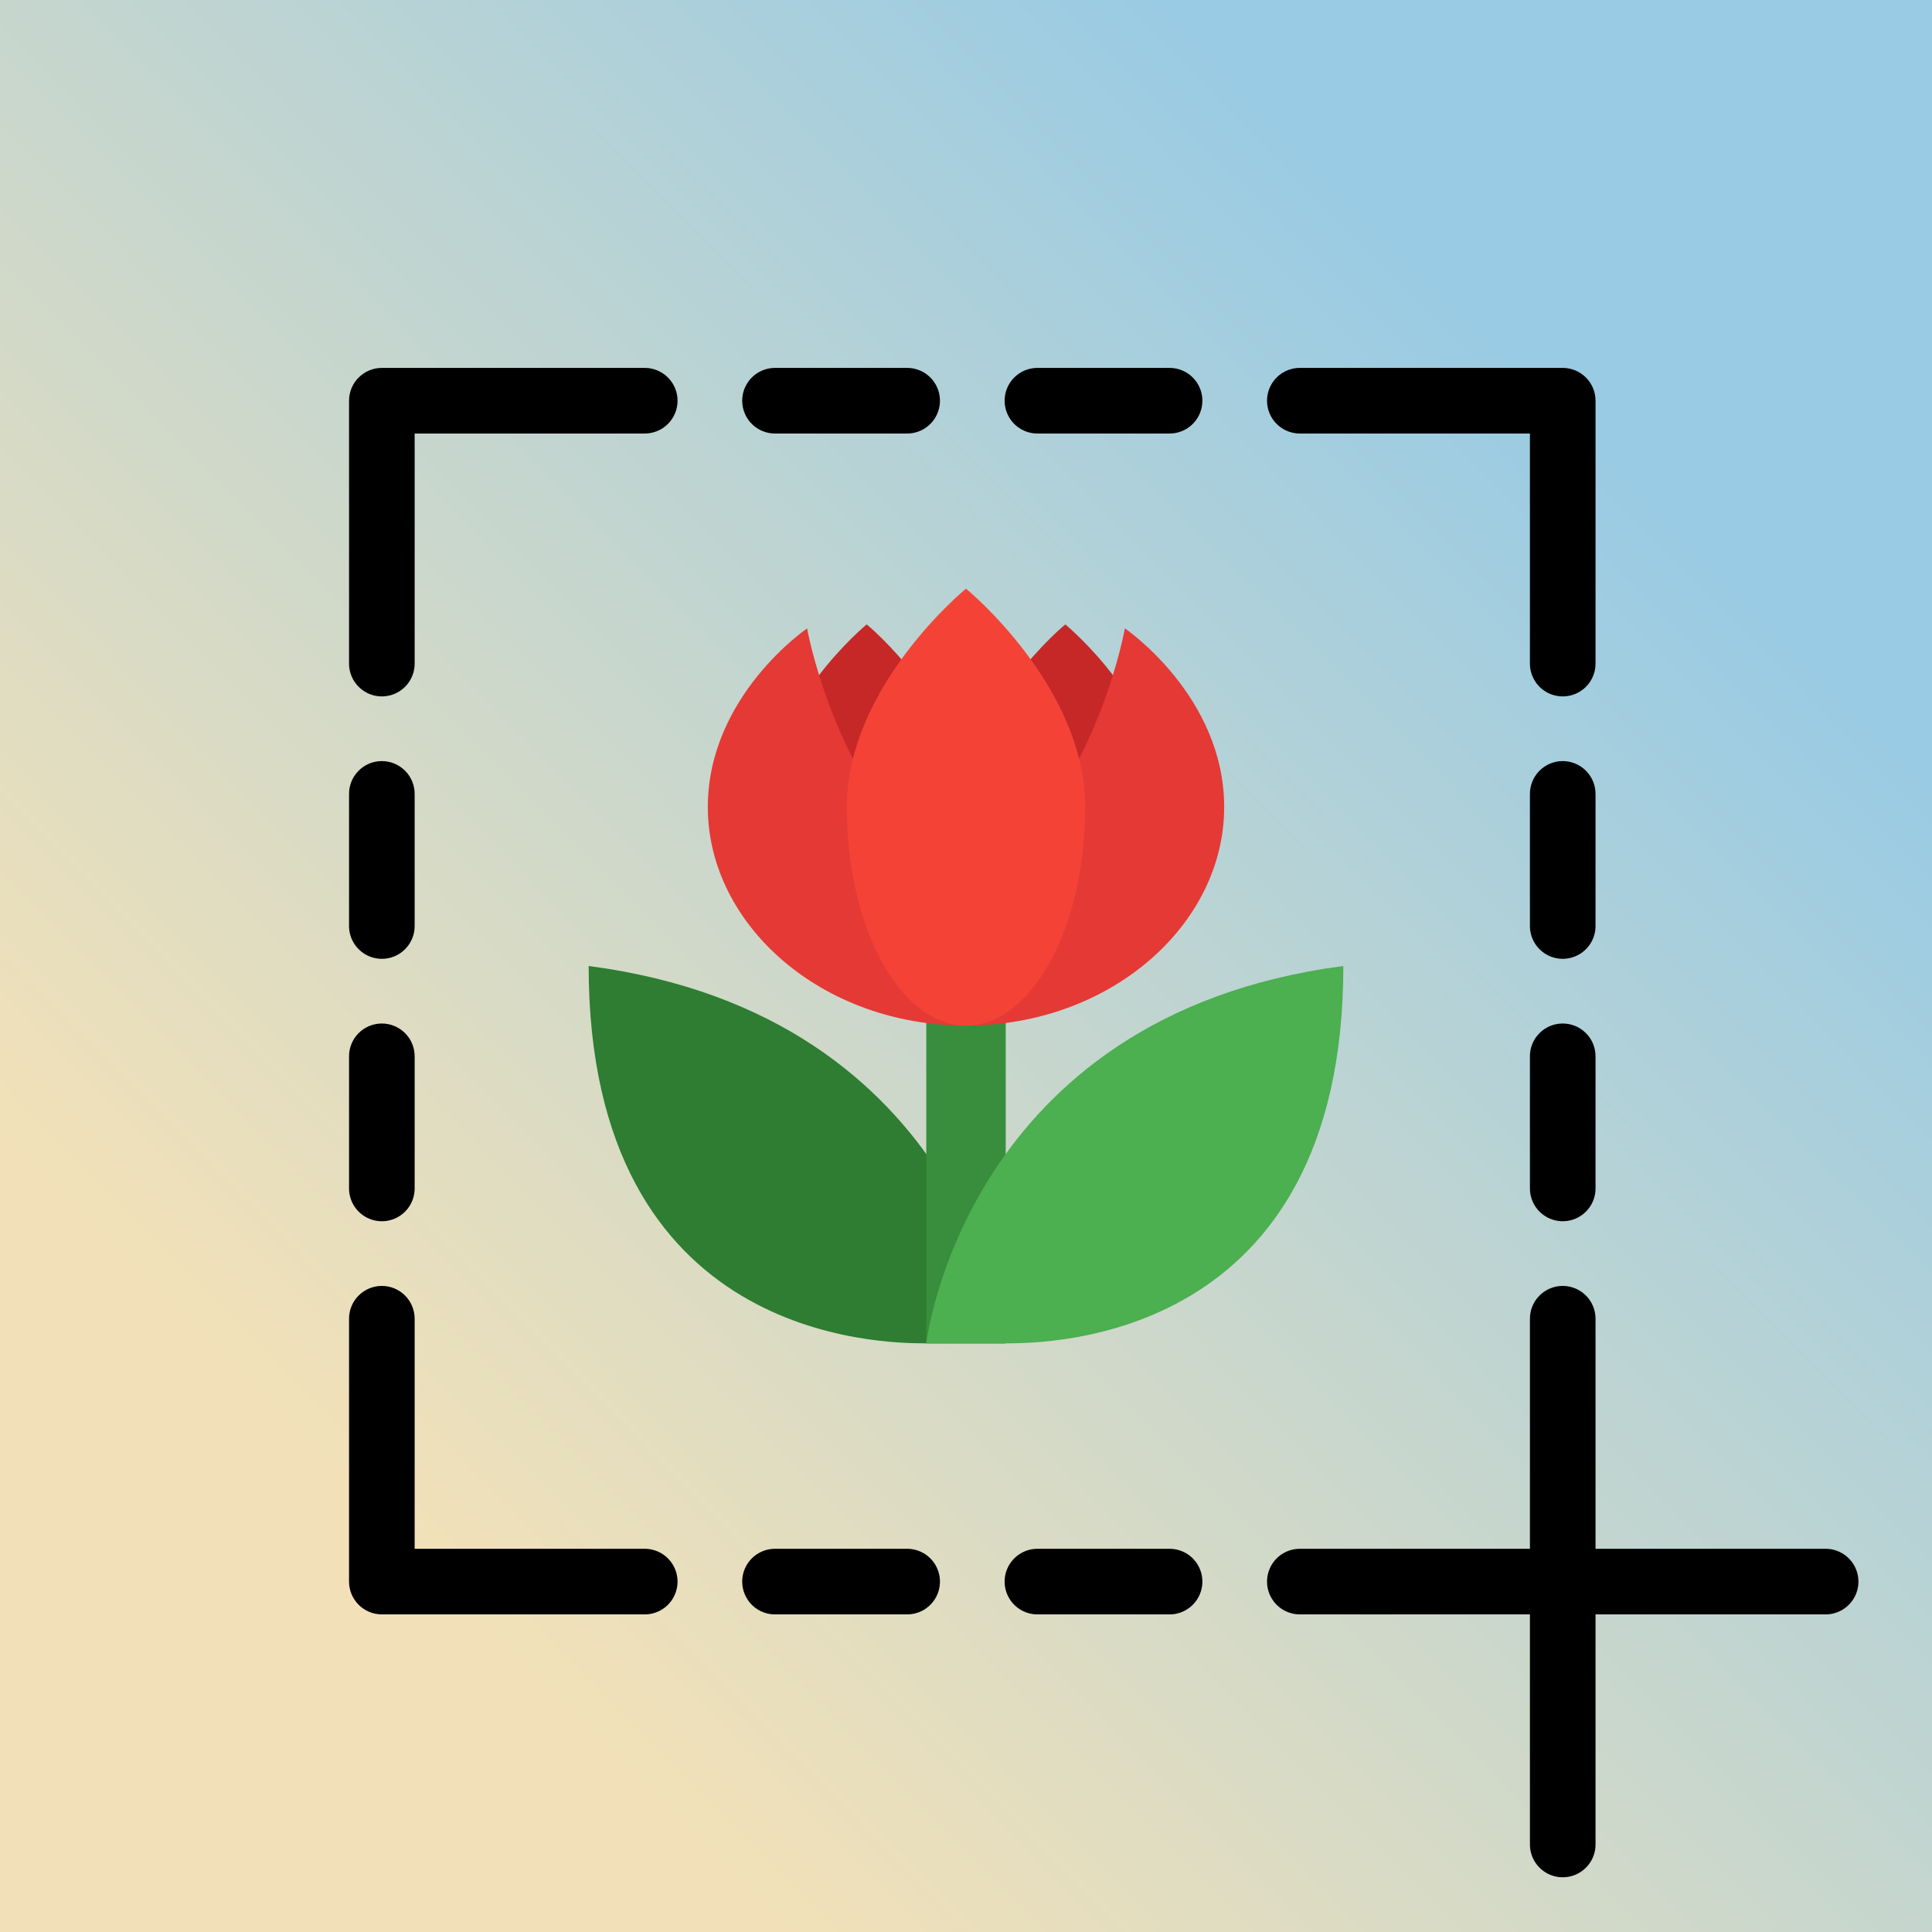
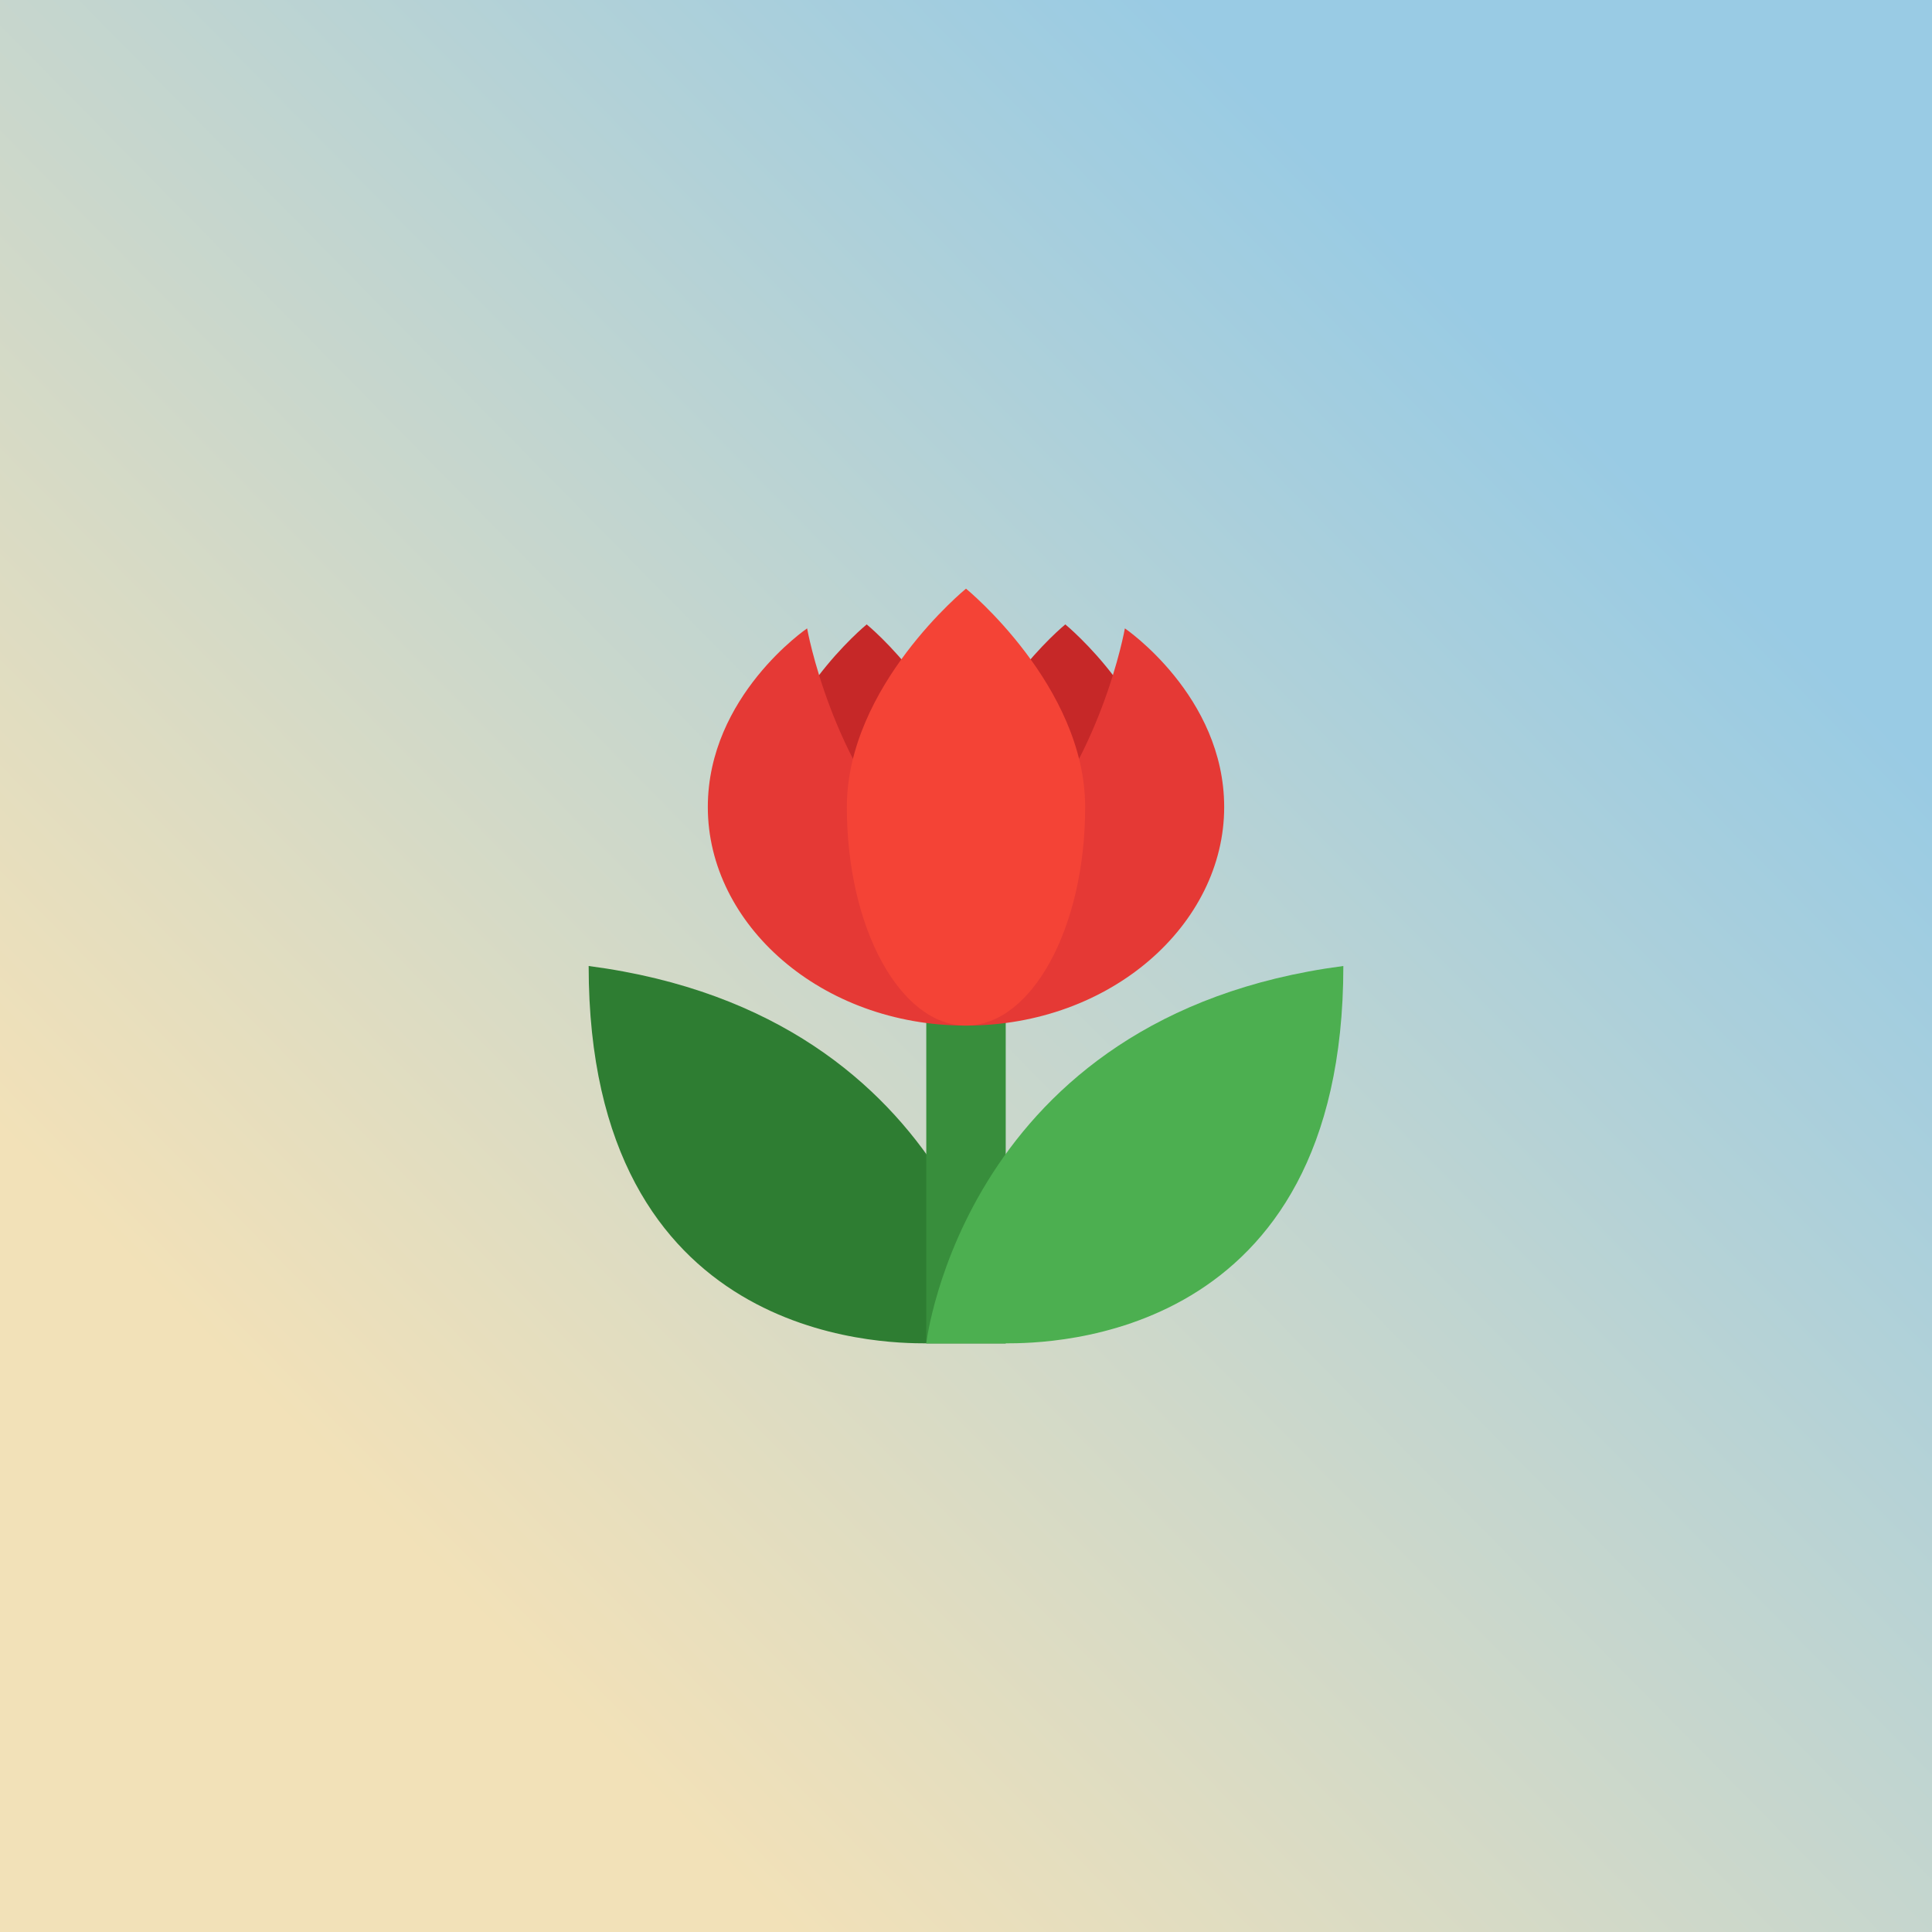
<svg xmlns="http://www.w3.org/2000/svg" width="1024px" height="1024px" viewBox="0 0 1024 1024" version="1.1">
  <defs>
    <linearGradient x1="20.841%" y1="79.382%" x2="80.482%" y2="20.581%" id="linearGradient-1">
      <stop stop-color="#F2E1B8" offset="0%" />
      <stop stop-color="#99CBE4" offset="100%" />
    </linearGradient>
  </defs>
  <g id="iOS-app-icon" stroke="none" stroke-width="1" fill="none" fill-rule="evenodd">
    <g id="polygon_app_icon">
      <g id="path-2-link" fill="url(#linearGradient-1)">
        <rect id="path-2" x="0" y="0" width="1024" height="1024" />
      </g>
-       <g id="Group" transform="translate(185, 195)" fill-rule="nonzero">
-         <g id="icons8-close_up-2" transform="translate(127, 117)">
+       <g id="Group" transform="translate(312, 312)" fill-rule="nonzero">
+         <g id="icons8-close_up-2">
          <path d="M0,200 C0,398.947 155.789,400 178.947,400 C202.105,400 221.053,400 221.053,400 C221.053,400 201.053,226.316 0,200 Z" id="Path" fill="#2E7D32" />
          <polygon id="Path" fill="#388E3C" points="178.947 221.053 221.053 221.053 221.053 400 178.947 400" />
          <path d="M305.263,115.789 C305.263,169.474 250.526,202.105 221.053,202.105 C191.579,202.105 200,169.474 200,115.789 C200,62.105 252.632,18.947 252.632,18.947 C252.632,18.947 305.263,62.105 305.263,115.789 Z" id="Path" fill="#C62828" />
          <path d="M94.737,115.789 C94.737,169.474 149.474,202.105 178.947,202.105 C208.421,202.105 200,169.474 200,115.789 C200,62.105 147.368,18.947 147.368,18.947 C147.368,18.947 94.737,62.105 94.737,115.789 Z" id="Path" fill="#C62828" />
          <path d="M200,231.579 C176.842,214.737 180,184.211 225.263,138.947 C271.579,92.632 284.211,21.053 284.211,21.053 C284.211,21.053 336.842,56.842 336.842,115.789 C336.842,177.895 276.842,231.579 200,231.579 Z" id="Path" fill="#E53935" />
          <path d="M200,231.579 C223.158,214.737 220,184.211 174.737,138.947 C128.421,92.632 115.789,21.053 115.789,21.053 C115.789,21.053 63.158,56.842 63.158,115.789 C63.158,177.895 123.158,231.579 200,231.579 Z" id="Path" fill="#E53935" />
          <path d="M263.158,115.789 C263.158,180 234.737,231.579 200,231.579 C165.263,231.579 136.842,180 136.842,115.789 C136.842,51.579 200,0 200,0 C200,0 263.158,51.579 263.158,115.789 Z" id="Path" fill="#F44336" />
          <path d="M178.947,400 C178.947,400 197.895,400 221.053,400 C244.211,400 400,398.947 400,200 C198.947,226.316 178.947,400 178.947,400 Z" id="Path" fill="#4CAF50" />
        </g>
-         <path d="M17.389,0.002 C7.788,0.003 0.004,7.786 0.003,17.388 L0.003,156.474 C-0.085,162.744 3.209,168.576 8.624,171.737 C14.04,174.898 20.738,174.898 26.154,171.737 C31.569,168.576 34.864,162.744 34.775,156.474 L34.775,34.773 L156.476,34.773 C162.746,34.862 168.578,31.568 171.739,26.152 C174.9,20.737 174.9,14.039 171.739,8.623 C168.578,3.207 162.746,-0.087 156.476,0.002 L17.389,0.002 Z M226.019,0.002 C219.749,-0.087 213.917,3.207 210.757,8.623 C207.596,14.039 207.596,20.737 210.757,26.152 C213.917,31.568 219.749,34.862 226.019,34.773 L295.563,34.773 C301.833,34.862 307.665,31.568 310.826,26.152 C313.986,20.737 313.986,14.039 310.826,8.623 C307.665,3.207 301.833,-0.087 295.563,0.002 L226.019,0.002 Z M365.106,0.002 C358.836,-0.087 353.004,3.207 349.843,8.623 C346.682,14.039 346.682,20.737 349.843,26.152 C353.004,31.568 358.836,34.862 365.106,34.773 L434.65,34.773 C440.919,34.862 446.752,31.568 449.912,26.152 C453.073,20.737 453.073,14.039 449.912,8.623 C446.752,3.207 440.919,-0.087 434.65,0.002 L365.106,0.002 Z M504.193,0.002 C497.923,-0.087 492.091,3.207 488.93,8.623 C485.769,14.039 485.769,20.737 488.93,26.152 C492.091,31.568 497.923,34.862 504.193,34.773 L625.894,34.773 L625.894,156.474 C625.805,162.744 629.099,168.576 634.515,171.737 C639.931,174.898 646.629,174.898 652.044,171.737 C657.46,168.576 660.754,162.744 660.666,156.474 L660.666,17.388 C660.665,7.786 652.881,0.003 643.28,0.002 L504.193,0.002 Z M17.117,208.394 C7.529,208.544 -0.128,216.429 0.003,226.018 L0.003,295.561 C-0.085,301.831 3.209,307.663 8.624,310.824 C14.04,313.985 20.738,313.985 26.154,310.824 C31.569,307.663 34.864,301.831 34.775,295.561 L34.775,226.018 C34.839,221.318 32.999,216.793 29.672,213.473 C26.346,210.153 21.817,208.321 17.117,208.394 Z M643.008,208.394 C633.42,208.544 625.763,216.429 625.894,226.018 L625.894,295.561 C625.805,301.831 629.099,307.663 634.515,310.824 C639.931,313.985 646.629,313.985 652.044,310.824 C657.46,307.663 660.754,301.831 660.666,295.561 L660.666,226.018 C660.73,221.318 658.889,216.793 655.563,213.473 C652.236,210.153 647.707,208.321 643.008,208.394 Z M17.117,347.481 C7.529,347.631 -0.128,355.516 0.003,365.105 L0.003,434.648 C-0.085,440.918 3.209,446.75 8.624,449.911 C14.04,453.072 20.738,453.072 26.154,449.911 C31.569,446.75 34.864,440.918 34.775,434.648 L34.775,365.105 C34.839,360.405 32.999,355.88 29.672,352.56 C26.346,349.24 21.817,347.408 17.117,347.481 Z M643.008,347.481 C633.42,347.631 625.763,355.516 625.894,365.105 L625.894,434.648 C625.805,440.918 629.099,446.75 634.515,449.911 C639.931,453.072 646.629,453.072 652.044,449.911 C657.46,446.75 660.754,440.918 660.666,434.648 L660.666,365.105 C660.73,360.405 658.889,355.88 655.563,352.56 C652.236,349.24 647.707,347.408 643.008,347.481 Z M17.117,486.568 C7.529,486.718 -0.128,494.603 0.002,504.191 L0.002,643.278 C0.004,652.88 7.788,660.663 17.389,660.664 L156.476,660.664 C162.746,660.753 168.578,657.459 171.739,652.043 C174.9,646.627 174.9,639.929 171.739,634.514 C168.578,629.098 162.746,625.804 156.476,625.892 L34.775,625.892 L34.775,504.191 C34.839,499.492 32.999,494.967 29.672,491.647 C26.346,488.327 21.817,486.494 17.117,486.568 Z M643.008,486.566 C633.42,486.718 625.763,494.603 625.894,504.191 L625.894,625.892 L504.193,625.892 C497.923,625.804 492.091,629.098 488.93,634.514 C485.769,639.929 485.769,646.627 488.93,652.043 C492.091,657.459 497.923,660.753 504.193,660.664 L625.894,660.664 L625.894,782.365 C625.805,788.635 629.099,794.467 634.515,797.628 C639.931,800.789 646.629,800.789 652.044,797.628 C657.46,794.467 660.754,788.635 660.666,782.365 L660.666,660.664 L782.367,660.664 C788.636,660.753 794.468,657.459 797.629,652.043 C800.79,646.627 800.79,639.929 797.629,634.514 C794.468,629.098 788.636,625.804 782.367,625.892 L660.666,625.892 L660.666,504.191 C660.73,499.492 658.889,494.967 655.563,491.647 C652.236,488.327 647.707,486.494 643.008,486.566 Z M226.019,625.892 C219.749,625.804 213.917,629.098 210.757,634.514 C207.596,639.929 207.596,646.627 210.757,652.043 C213.917,657.459 219.749,660.753 226.019,660.664 L295.563,660.664 C301.833,660.753 307.665,657.459 310.826,652.043 C313.986,646.627 313.986,639.929 310.826,634.514 C307.665,629.098 301.833,625.804 295.563,625.892 L226.019,625.892 Z M365.106,625.892 C358.836,625.804 353.004,629.098 349.843,634.514 C346.682,639.929 346.682,646.627 349.843,652.043 C353.004,657.459 358.836,660.753 365.106,660.664 L434.65,660.664 C440.919,660.753 446.752,657.459 449.912,652.043 C453.073,646.627 453.073,639.929 449.912,634.514 C446.752,629.098 440.919,625.804 434.65,625.892 L365.106,625.892 Z" id="Shape" fill="#000000" />
      </g>
    </g>
  </g>
</svg>
